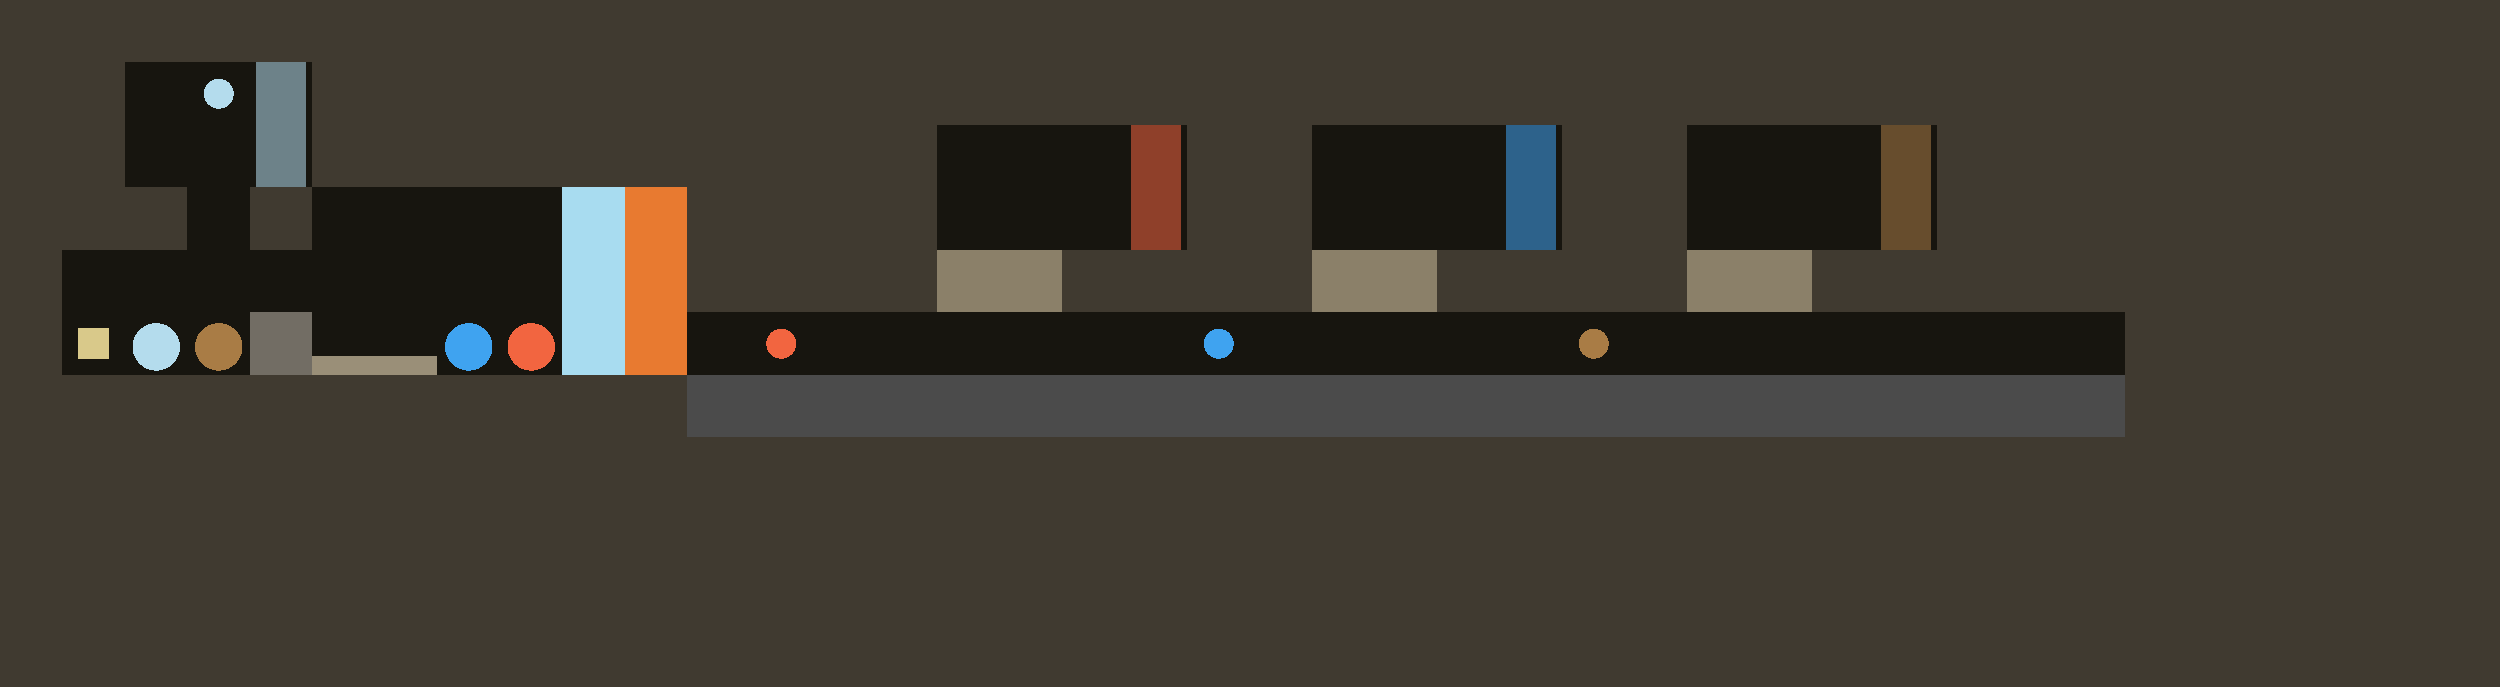
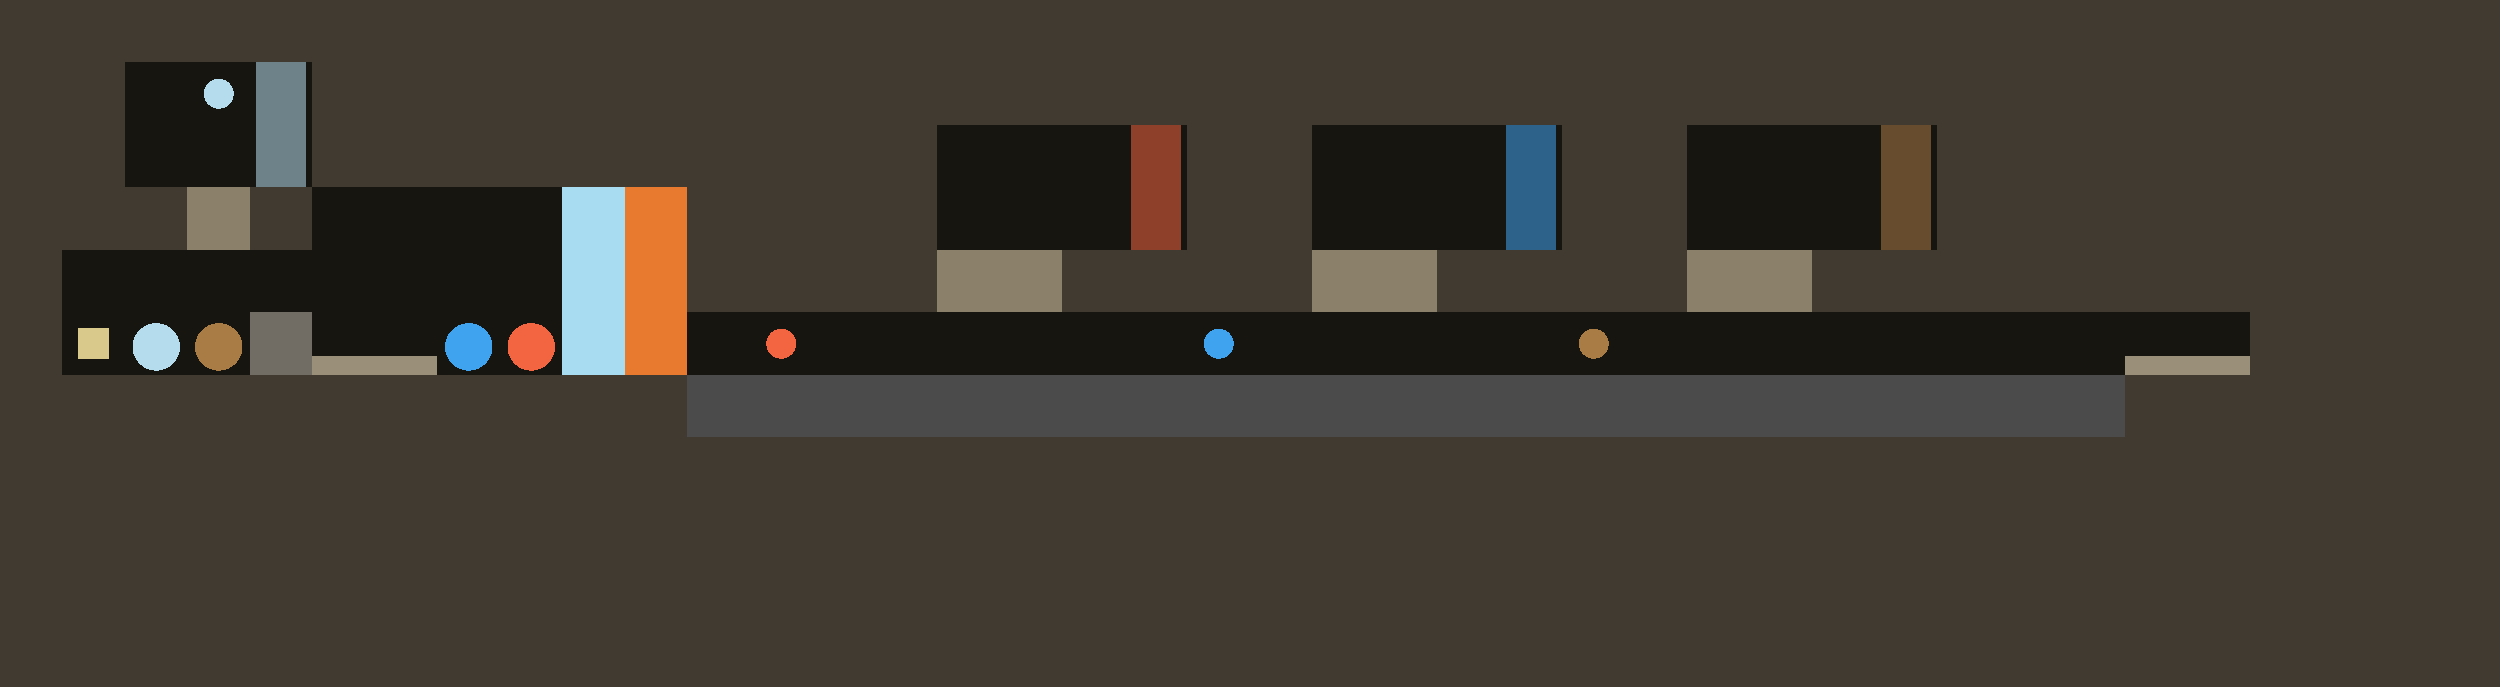
<svg xmlns="http://www.w3.org/2000/svg" viewBox="0 11 40 11" shape-rendering="crispEdges">
  <rect x="0" y="11" width="40" height="11" fill="#17150f" />
  <rect x="0" y="0" width="40" height="1" fill="#403a30" />
  <rect x="0" y="1" width="40" height="1" fill="#403a30" />
  <rect x="0" y="2" width="40" height="1" fill="#403a30" />
  <rect x="0" y="3" width="40" height="1" fill="#403a30" />
  <rect x="0" y="4" width="40" height="1" fill="#403a30" />
  <rect x="0" y="5" width="40" height="1" fill="#403a30" />
  <rect x="0" y="6" width="40" height="1" fill="#403a30" />
  <rect x="0" y="7" width="40" height="1" fill="#403a30" />
  <rect x="0" y="8" width="40" height="1" fill="#403a30" />
  <rect x="0" y="9" width="40" height="1" fill="#403a30" />
  <rect x="0" y="10" width="40" height="1" fill="#403a30" />
  <rect x="0" y="11" width="40" height="1" fill="#403a30" />
  <rect x="0" y="12" width="2" height="1" fill="#403a30" />
  <rect x="5" y="12" width="35" height="1" fill="#403a30" />
  <rect x="0" y="13" width="2" height="1" fill="#403a30" />
  <rect x="5" y="13" width="10" height="1" fill="#403a30" />
  <rect x="19" y="13" width="2" height="1" fill="#403a30" />
  <rect x="25" y="13" width="2" height="1" fill="#403a30" />
  <rect x="31" y="13" width="9" height="1" fill="#403a30" />
  <rect x="0" y="14" width="3" height="1" fill="#403a30" />
  <rect x="4" y="14" width="1" height="1" fill="#403a30" />
  <rect x="11" y="14" width="4" height="1" fill="#403a30" />
  <rect x="19" y="14" width="2" height="1" fill="#403a30" />
  <rect x="25" y="14" width="2" height="1" fill="#403a30" />
  <rect x="31" y="14" width="9" height="1" fill="#403a30" />
  <rect x="0" y="15" width="1" height="1" fill="#403a30" />
  <rect x="11" y="15" width="4" height="1" fill="#403a30" />
  <rect x="17" y="15" width="4" height="1" fill="#403a30" />
  <rect x="23" y="15" width="4" height="1" fill="#403a30" />
  <rect x="29" y="15" width="11" height="1" fill="#403a30" />
  <rect x="0" y="16" width="1" height="1" fill="#403a30" />
-   <rect x="34" y="16" width="6" height="1" fill="#403a30" />
+   <rect x="36" y="16" width="4" height="1" fill="#403a30" />
  <rect x="0" y="17" width="11" height="1" fill="#403a30" />
  <rect x="34" y="17" width="6" height="1" fill="#403a30" />
  <rect x="0" y="18" width="40" height="1" fill="#403a30" />
  <rect x="0" y="19" width="40" height="1" fill="#403a30" />
  <rect x="0" y="20" width="40" height="1" fill="#403a30" />
  <rect x="0" y="21" width="40" height="1" fill="#403a30" />
  <rect x="1.25" y="16.25" width="0.5" height="0.5" fill="#d9c98a" />
  <rect x="4" y="16" width="1" height="1" fill="#726d64" />
  <rect x="5" y="16.7" width="2" height="0.3" fill="#9a8f78" />
+   <rect x="34" y="16.7" width="2" height="0.3" fill="#9a8f78" />
+   <rect x="3" y="14" width="1" height="1" fill="#8b8069" />
  <rect x="9" y="14" width="1" height="3" fill="#a8dcf0" />
  <rect x="10" y="14" width="1" height="3" fill="#e87a30" />
  <rect x="11" y="17" width="23" height="1" fill="#4b4b4b" />
  <rect x="15" y="15" width="2" height="1" fill="#8b8069" />
  <rect x="21" y="15" width="2" height="1" fill="#8b8069" />
  <rect x="27" y="15" width="2" height="1" fill="#8b8069" />
  <circle cx="12.5" cy="16.5" r="0.24" fill="#f26540" />
  <circle cx="19.5" cy="16.5" r="0.24" fill="#3fa3f0" />
  <circle cx="25.5" cy="16.5" r="0.24" fill="#a97c45" />
  <circle cx="3.5" cy="12.5" r="0.24" fill="#b4dced" />
  <rect x="4.1" y="12" width="0.8" height="2" fill="#b4dced" opacity="0.55" />
  <rect x="18.1" y="13" width="0.8" height="2" fill="#f26540" opacity="0.55" />
  <rect x="24.1" y="13" width="0.8" height="2" fill="#3fa3f0" opacity="0.55" />
  <rect x="30.1" y="13" width="0.8" height="2" fill="#a97c45" opacity="0.55" />
  <circle cx="2.5" cy="16.55" r="0.38" fill="#b4dced" />
  <circle cx="3.5" cy="16.55" r="0.38" fill="#a97c45" />
  <circle cx="7.5" cy="16.55" r="0.38" fill="#3fa3f0" />
  <circle cx="8.5" cy="16.55" r="0.38" fill="#f26540" />
</svg>
